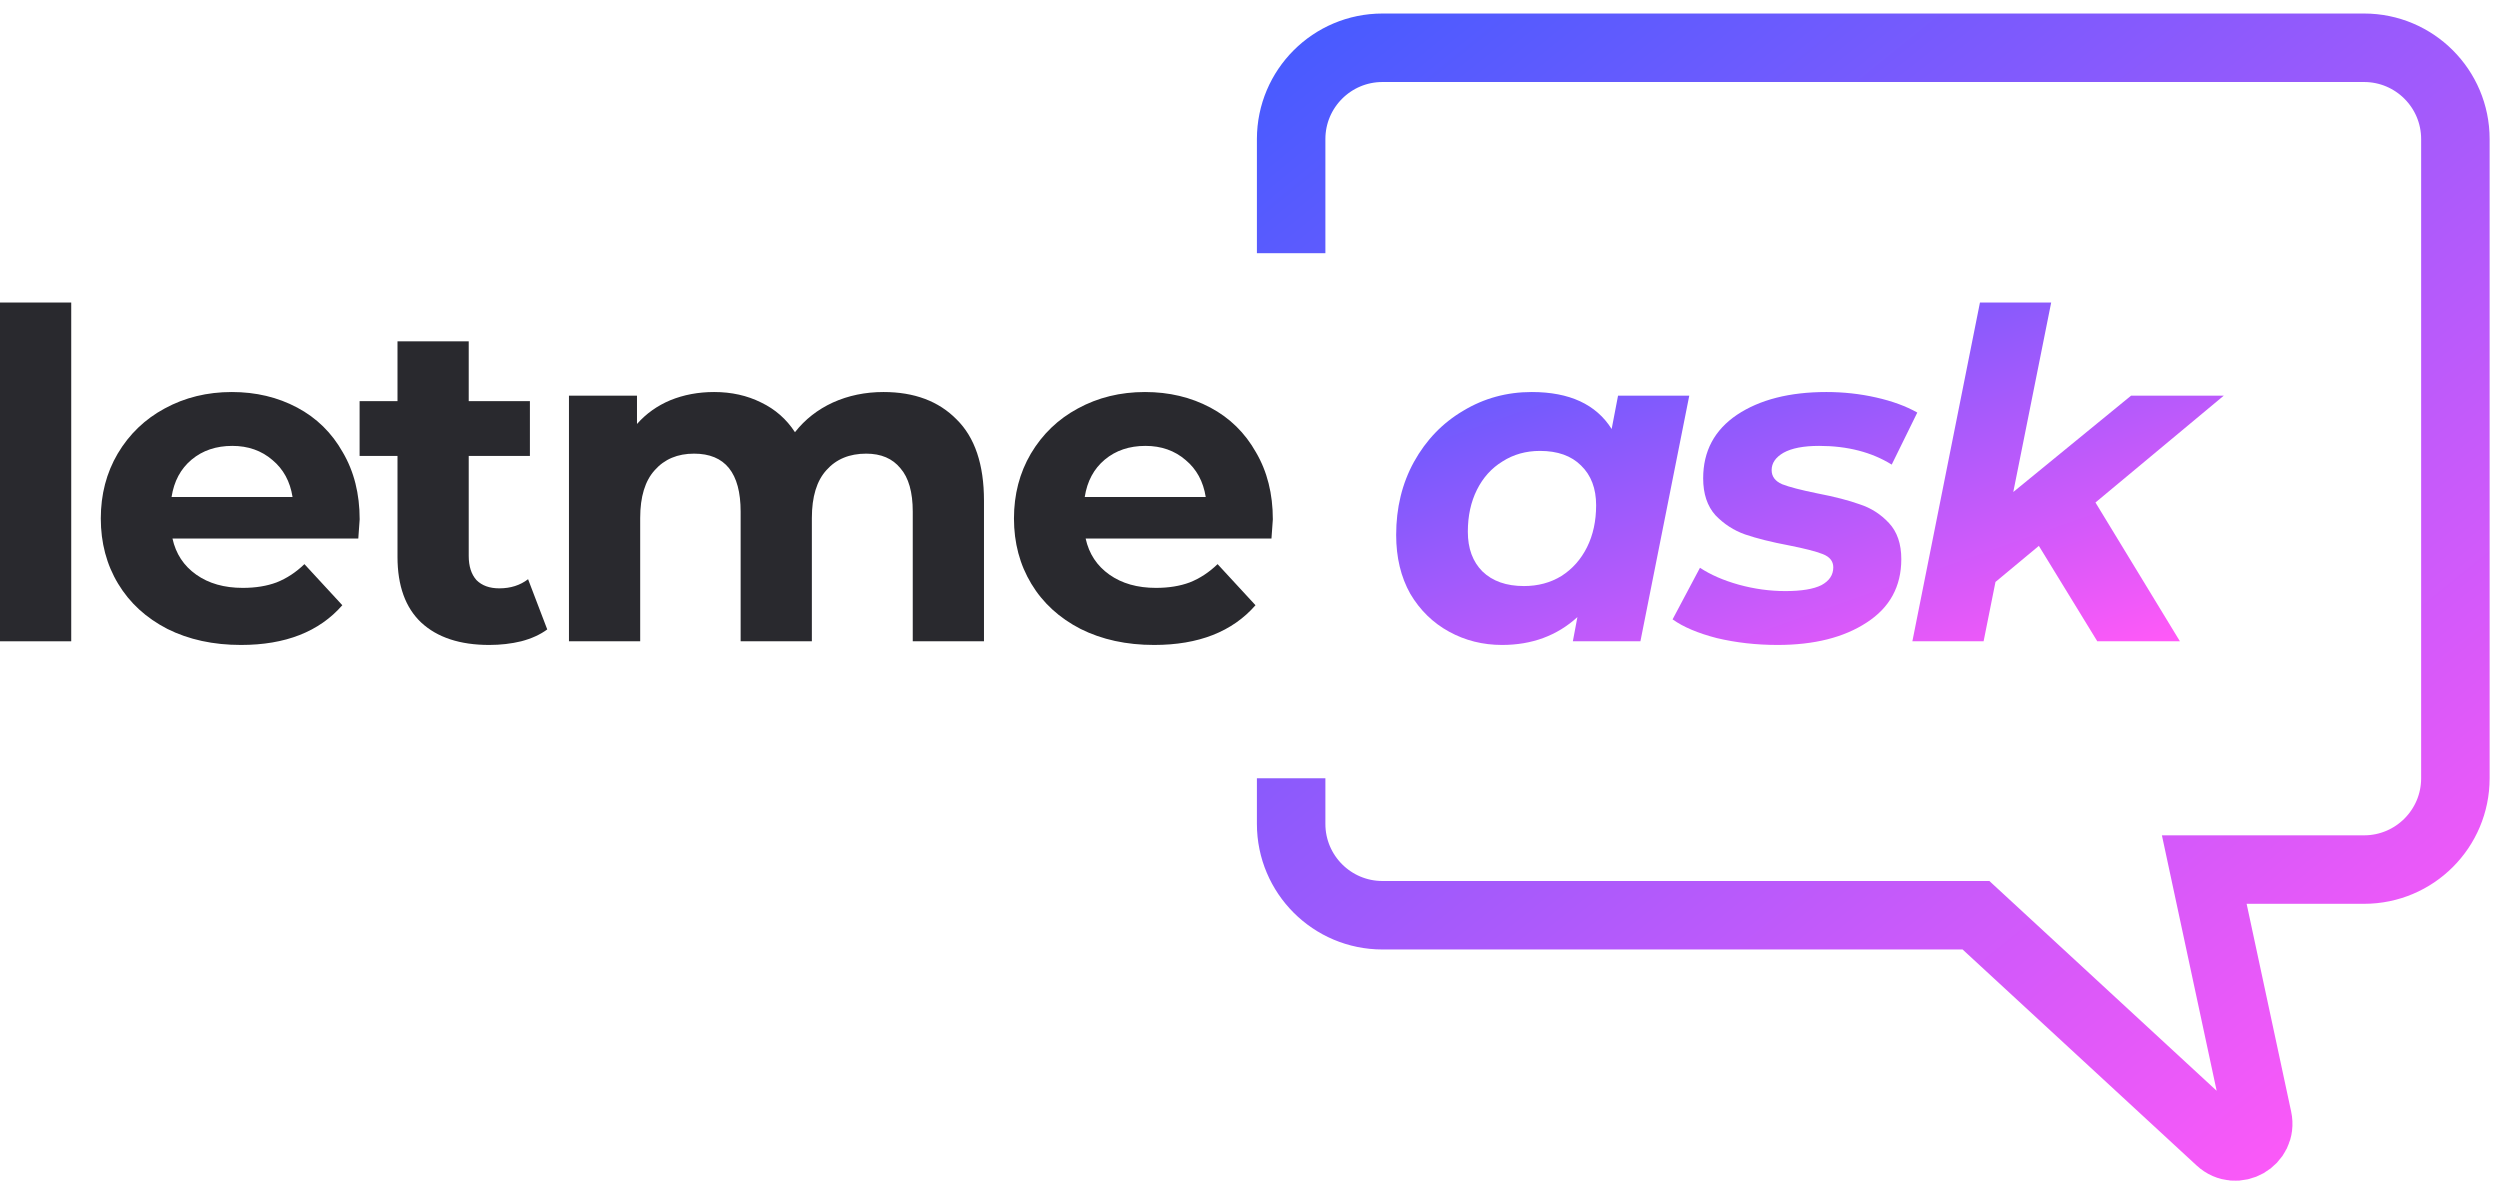
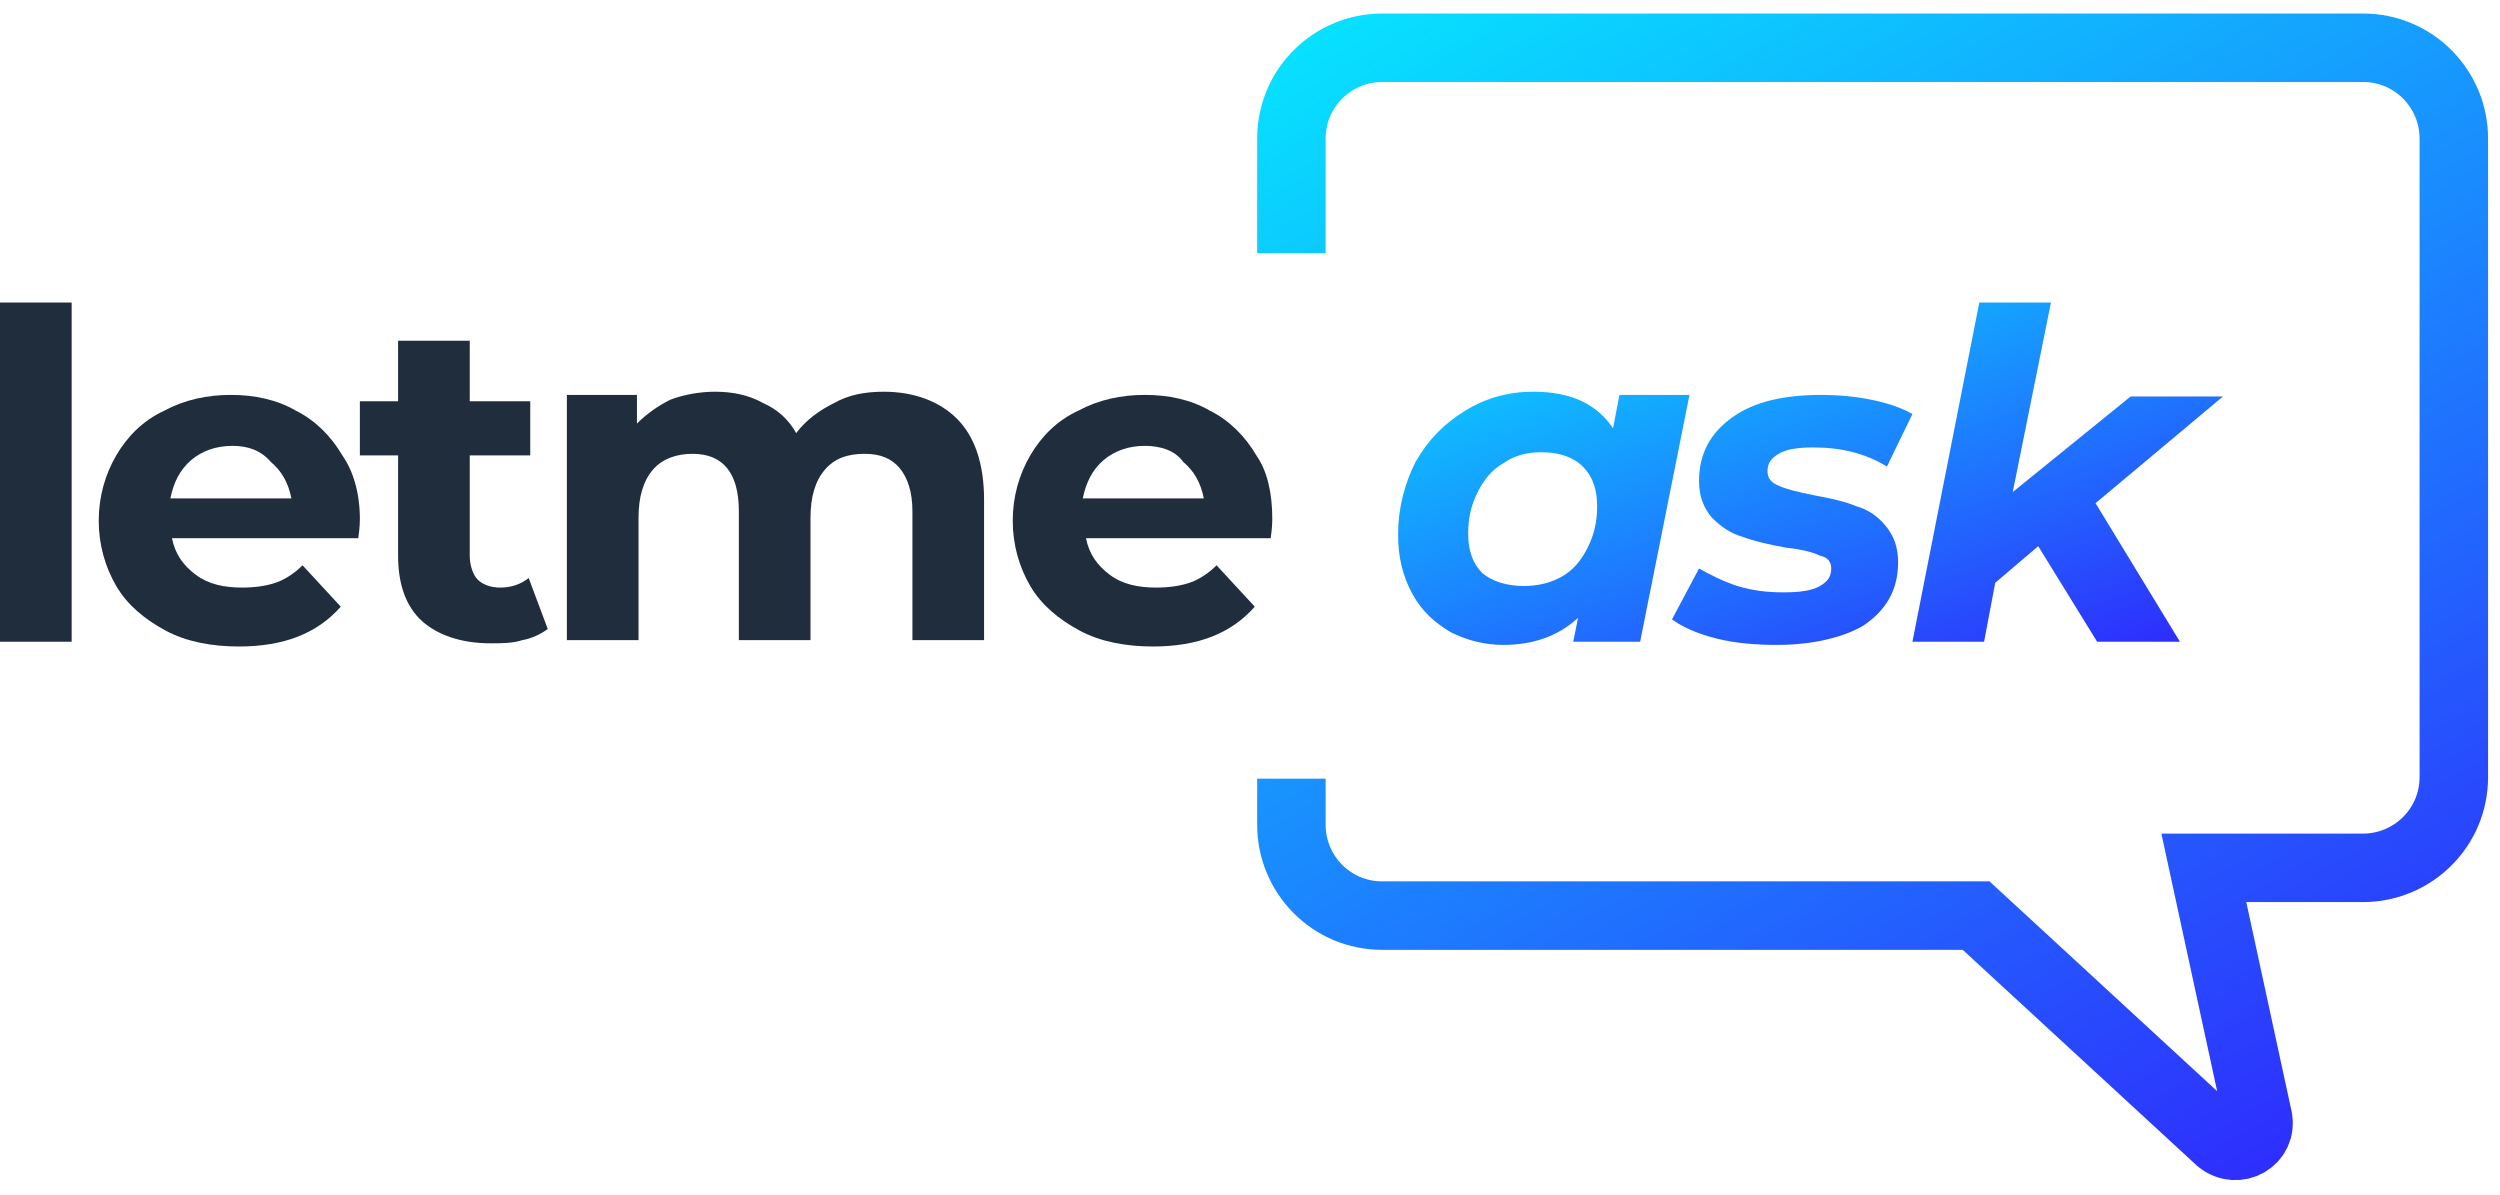
- <svg xmlns="http://www.w3.org/2000/svg" width="157" height="75" viewBox="0 0 157 75" fill="none">
-   <path d="M0 18.999H4.473V40.273H0V18.999Z" fill="#29292E" />
-   <path d="M22.587 32.618C22.587 32.675 22.558 33.077 22.501 33.822H10.832C11.042 34.778 11.539 35.533 12.323 36.087C13.106 36.642 14.081 36.919 15.247 36.919C16.05 36.919 16.757 36.804 17.369 36.575C18 36.326 18.583 35.944 19.118 35.428L21.498 38.008C20.045 39.671 17.923 40.503 15.133 40.503C13.393 40.503 11.854 40.168 10.516 39.499C9.178 38.811 8.146 37.865 7.42 36.661C6.693 35.457 6.33 34.09 6.33 32.561C6.33 31.051 6.684 29.694 7.391 28.489C8.117 27.266 9.102 26.32 10.344 25.651C11.606 24.963 13.011 24.619 14.559 24.619C16.069 24.619 17.436 24.944 18.659 25.593C19.883 26.243 20.838 27.18 21.526 28.403C22.234 29.608 22.587 31.012 22.587 32.618ZM14.588 28.002C13.575 28.002 12.724 28.289 12.036 28.862C11.348 29.436 10.927 30.219 10.774 31.213H18.372C18.22 30.238 17.799 29.464 17.111 28.891C16.423 28.298 15.582 28.002 14.588 28.002Z" fill="#29292E" />
-   <path d="M34.367 39.528C33.928 39.853 33.383 40.102 32.733 40.273C32.102 40.426 31.433 40.503 30.726 40.503C28.891 40.503 27.467 40.035 26.454 39.098C25.46 38.161 24.963 36.785 24.963 34.969V28.633H22.583V25.192H24.963V21.436H29.436V25.192H33.278V28.633H29.436V34.912C29.436 35.562 29.598 36.068 29.923 36.431C30.267 36.776 30.745 36.948 31.357 36.948C32.064 36.948 32.666 36.756 33.163 36.374L34.367 39.528Z" fill="#29292E" />
-   <path d="M55.486 24.619C57.417 24.619 58.946 25.192 60.074 26.339C61.221 27.467 61.794 29.168 61.794 31.443V40.273H57.321V32.131C57.321 30.907 57.063 29.999 56.547 29.407C56.05 28.795 55.333 28.489 54.397 28.489C53.345 28.489 52.514 28.833 51.902 29.522C51.291 30.191 50.985 31.194 50.985 32.532V40.273H46.512V32.131C46.512 29.703 45.537 28.489 43.587 28.489C42.555 28.489 41.733 28.833 41.122 29.522C40.51 30.191 40.204 31.194 40.204 32.532V40.273H35.731V24.848H40.003V26.626C40.577 25.976 41.275 25.479 42.096 25.135C42.938 24.791 43.855 24.619 44.849 24.619C45.938 24.619 46.923 24.838 47.802 25.278C48.681 25.699 49.389 26.32 49.924 27.142C50.555 26.339 51.348 25.718 52.304 25.278C53.279 24.838 54.339 24.619 55.486 24.619Z" fill="#29292E" />
-   <path d="M79.934 32.618C79.934 32.675 79.906 33.077 79.848 33.822H68.179C68.389 34.778 68.886 35.533 69.67 36.087C70.454 36.642 71.428 36.919 72.594 36.919C73.397 36.919 74.104 36.804 74.716 36.575C75.347 36.326 75.93 35.944 76.465 35.428L78.845 38.008C77.392 39.671 75.27 40.503 72.48 40.503C70.74 40.503 69.201 40.168 67.864 39.499C66.525 38.811 65.493 37.865 64.767 36.661C64.041 35.457 63.677 34.09 63.677 32.561C63.677 31.051 64.031 29.694 64.738 28.489C65.465 27.266 66.449 26.32 67.692 25.651C68.953 24.963 70.358 24.619 71.906 24.619C73.416 24.619 74.783 24.944 76.006 25.593C77.23 26.243 78.185 27.18 78.874 28.403C79.581 29.608 79.934 31.012 79.934 32.618ZM71.935 28.002C70.922 28.002 70.071 28.289 69.383 28.862C68.695 29.436 68.275 30.219 68.121 31.213H75.72C75.567 30.238 75.146 29.464 74.458 28.891C73.77 28.298 72.929 28.002 71.935 28.002Z" fill="#29292E" />
-   <path d="M106.086 24.848L103.018 40.273H98.775L99.061 38.754C97.781 39.92 96.204 40.503 94.331 40.503C93.126 40.503 92.018 40.226 91.005 39.671C89.992 39.117 89.179 38.324 88.567 37.292C87.975 36.24 87.679 35.007 87.679 33.593C87.679 31.892 88.051 30.363 88.797 29.006C89.561 27.629 90.594 26.559 91.894 25.794C93.193 25.011 94.627 24.619 96.194 24.619C98.564 24.619 100.237 25.393 101.212 26.941L101.613 24.848H106.086ZM95.707 36.804C96.586 36.804 97.37 36.594 98.058 36.173C98.746 35.734 99.281 35.132 99.664 34.367C100.046 33.602 100.237 32.723 100.237 31.729C100.237 30.678 99.922 29.846 99.291 29.235C98.679 28.623 97.819 28.317 96.71 28.317C95.831 28.317 95.047 28.537 94.359 28.977C93.671 29.397 93.136 29.99 92.754 30.754C92.371 31.519 92.18 32.398 92.18 33.392C92.18 34.444 92.486 35.275 93.098 35.887C93.728 36.498 94.598 36.804 95.707 36.804Z" fill="url(#paint0_linear)" />
-   <path d="M111.632 40.503C110.294 40.503 109.023 40.359 107.819 40.073C106.634 39.767 105.707 39.375 105.038 38.897L106.758 35.657C107.427 36.097 108.239 36.451 109.195 36.718C110.17 36.986 111.145 37.12 112.119 37.12C113.133 37.12 113.888 36.995 114.385 36.747C114.882 36.479 115.13 36.106 115.13 35.629C115.13 35.246 114.91 34.969 114.471 34.797C114.031 34.625 113.324 34.444 112.349 34.252C111.24 34.042 110.323 33.813 109.596 33.564C108.889 33.316 108.268 32.914 107.733 32.36C107.217 31.787 106.959 31.012 106.959 30.038C106.959 28.336 107.666 27.008 109.08 26.052C110.514 25.096 112.387 24.619 114.7 24.619C115.77 24.619 116.812 24.733 117.825 24.963C118.838 25.192 119.698 25.508 120.406 25.909L118.8 29.177C117.538 28.394 116.019 28.002 114.241 28.002C113.266 28.002 112.521 28.145 112.005 28.432C111.508 28.719 111.259 29.082 111.259 29.522C111.259 29.923 111.479 30.219 111.919 30.41C112.358 30.582 113.094 30.774 114.127 30.984C115.216 31.194 116.105 31.424 116.793 31.672C117.5 31.901 118.112 32.293 118.628 32.847C119.144 33.402 119.402 34.157 119.402 35.113C119.402 36.833 118.676 38.161 117.223 39.098C115.79 40.035 113.926 40.503 111.632 40.503Z" fill="url(#paint1_linear)" />
-   <path d="M131.595 31.557L136.899 40.273H131.71L128.04 34.281L125.316 36.546L124.57 40.273H120.097L124.341 18.999H128.814L126.434 30.898L133.831 24.848H139.652L131.595 31.557Z" fill="url(#paint2_linear)" />
-   <path d="M81.084 15.902V8.734C81.084 5.567 83.652 3 86.819 3H148.463C151.63 3 154.198 5.567 154.198 8.734V48.875C154.198 52.042 151.63 54.609 148.463 54.609H138.428L141.782 70.26C142.075 71.628 140.436 72.563 139.408 71.614L124.092 57.477H86.819C83.652 57.477 81.084 54.909 81.084 51.742V48.875" stroke="url(#paint3_linear)" stroke-width="4.301" />
-   <defs>
-     <linearGradient id="paint0_linear" x1="87.679" y1="18.999" x2="99.758" y2="53.111" gradientUnits="userSpaceOnUse">
-       <stop stop-color="#485BFF" />
-       <stop offset="1" stop-color="#FF59F8" />
-     </linearGradient>
-     <linearGradient id="paint1_linear" x1="87.679" y1="18.999" x2="99.758" y2="53.111" gradientUnits="userSpaceOnUse">
-       <stop stop-color="#485BFF" />
-       <stop offset="1" stop-color="#FF59F8" />
-     </linearGradient>
-     <linearGradient id="paint2_linear" x1="87.679" y1="18.999" x2="99.758" y2="53.111" gradientUnits="userSpaceOnUse">
-       <stop stop-color="#485BFF" />
-       <stop offset="1" stop-color="#FF59F8" />
-     </linearGradient>
-     <linearGradient id="paint3_linear" x1="81.084" y1="3" x2="141.295" y2="77.547" gradientUnits="userSpaceOnUse">
-       <stop stop-color="#485BFF" />
-       <stop offset="1" stop-color="#FF59F8" />
-     </linearGradient>
-   </defs>
+ <svg xmlns="http://www.w3.org/2000/svg" version="1.1" id="Layer_1" x="0px" y="0px" viewBox="0 0 157 75" style="enable-background:new 0 0 157 75;" xml:space="preserve">
+   <style type="text/css">
+ 	.st0{fill:#1F2D3D;}
+ 	.st1{fill:url(#SVGID_1_);}
+ 	.st2{fill:url(#SVGID_2_);}
+ 	.st3{fill:url(#SVGID_3_);}
+ 	.st4{fill:none;stroke:url(#SVGID_4_);stroke-width:4.301;}
+ </style>
+   <path class="st0" d="M0,19h4.5v21.3H0V19z" />
+   <path class="st0" d="M22.6,32.6c0,0.1,0,0.5-0.1,1.2H10.8c0.2,1,0.7,1.7,1.5,2.3s1.8,0.8,2.9,0.8c0.8,0,1.5-0.1,2.1-0.3  s1.2-0.6,1.7-1.1l2.4,2.6c-1.5,1.7-3.6,2.5-6.4,2.5c-1.7,0-3.3-0.3-4.6-1S8,38,7.3,36.8s-1.1-2.6-1.1-4.1s0.4-2.9,1.1-4.1  s1.7-2.2,3-2.8c1.3-0.7,2.7-1,4.2-1s2.9,0.3,4.1,1c1.2,0.6,2.2,1.6,2.9,2.8C22.2,29.6,22.6,31,22.6,32.6z M14.6,28  c-1,0-1.9,0.3-2.6,0.9c-0.7,0.6-1.1,1.4-1.3,2.4h7.6c-0.2-1-0.6-1.7-1.3-2.3C16.4,28.3,15.6,28,14.6,28z" />
+   <path class="st0" d="M34.4,39.5c-0.4,0.3-1,0.6-1.6,0.7c-0.6,0.2-1.3,0.2-2,0.2c-1.8,0-3.3-0.5-4.3-1.4S25,36.7,25,34.9v-6.3h-2.4  v-3.4H25v-3.8h4.5v3.8h3.8v3.4h-3.8v6.3c0,0.6,0.2,1.2,0.5,1.5s0.8,0.5,1.4,0.5c0.7,0,1.3-0.2,1.8-0.6L34.4,39.5z" />
+   <path class="st0" d="M55.5,24.6c1.9,0,3.5,0.6,4.6,1.7s1.7,2.8,1.7,5.1v8.8h-4.5v-8.1c0-1.2-0.3-2.1-0.8-2.7s-1.2-0.9-2.2-0.9  c-1.1,0-1.9,0.3-2.5,1s-0.9,1.7-0.9,3v7.7h-4.5v-8.1c0-2.4-1-3.6-2.9-3.6c-1,0-1.9,0.3-2.5,1s-0.9,1.7-0.9,3v7.7h-4.5V24.8H40v1.8  c0.6-0.6,1.3-1.1,2.1-1.5c0.8-0.3,1.8-0.5,2.8-0.5c1.1,0,2.1,0.2,3,0.7c0.9,0.4,1.6,1,2.1,1.9c0.6-0.8,1.4-1.4,2.4-1.9  C53.3,24.8,54.3,24.6,55.5,24.6z" />
+   <path class="st0" d="M79.9,32.6c0,0.1,0,0.5-0.1,1.2H68.2c0.2,1,0.7,1.7,1.5,2.3s1.8,0.8,2.9,0.8c0.8,0,1.5-0.1,2.1-0.3  s1.2-0.6,1.7-1.1l2.4,2.6c-1.5,1.7-3.6,2.5-6.4,2.5c-1.7,0-3.3-0.3-4.6-1c-1.3-0.7-2.4-1.6-3.1-2.8c-0.7-1.2-1.1-2.6-1.1-4.1  s0.4-2.9,1.1-4.1s1.7-2.2,3-2.8c1.3-0.7,2.7-1,4.2-1s2.9,0.3,4.1,1c1.2,0.6,2.2,1.6,2.9,2.8C79.6,29.6,79.9,31,79.9,32.6z M71.9,28  c-1,0-1.9,0.3-2.6,0.9s-1.1,1.4-1.3,2.4h7.6c-0.2-1-0.6-1.7-1.3-2.3C73.8,28.3,72.9,28,71.9,28z" />
+   <linearGradient id="SVGID_1_" gradientUnits="userSpaceOnUse" x1="92.481" y1="241.298" x2="104.561" y2="275.41" gradientTransform="matrix(1 0 0 1 0 -224)">
+     <stop offset="0" style="stop-color:#07E1FF" />
+     <stop offset="1" style="stop-color:#2E2EFD" />
+   </linearGradient>
+   <path class="st1" d="M106.1,24.8L103,40.3h-4.2l0.3-1.5c-1.3,1.2-2.9,1.7-4.7,1.7c-1.2,0-2.3-0.3-3.3-0.8c-1-0.6-1.8-1.3-2.4-2.4  c-0.6-1.1-0.9-2.3-0.9-3.7c0-1.7,0.4-3.2,1.1-4.6c0.8-1.4,1.8-2.4,3.1-3.2c1.3-0.8,2.7-1.2,4.3-1.2c2.4,0,4,0.8,5,2.3l0.4-2.1  C101.7,24.8,106.1,24.8,106.1,24.8z M95.7,36.8c0.9,0,1.7-0.2,2.4-0.6c0.7-0.4,1.2-1,1.6-1.8s0.6-1.6,0.6-2.6c0-1.1-0.3-1.9-0.9-2.5  s-1.5-0.9-2.6-0.9c-0.9,0-1.7,0.2-2.4,0.7c-0.7,0.4-1.2,1-1.6,1.8s-0.6,1.6-0.6,2.6c0,1.1,0.3,1.9,0.9,2.5  C93.7,36.5,94.6,36.8,95.7,36.8z" />
+   <linearGradient id="SVGID_2_" gradientUnits="userSpaceOnUse" x1="105.546" y1="236.672" x2="117.626" y2="270.783" gradientTransform="matrix(1 0 0 1 0 -224)">
+     <stop offset="0" style="stop-color:#07E1FF" />
+     <stop offset="1" style="stop-color:#2E2EFD" />
+   </linearGradient>
+   <path class="st2" d="M111.6,40.5c-1.3,0-2.6-0.1-3.8-0.4c-1.2-0.3-2.1-0.7-2.8-1.2l1.7-3.2c0.7,0.4,1.5,0.8,2.4,1.1  c1,0.3,1.9,0.4,2.9,0.4s1.8-0.1,2.3-0.4c0.5-0.3,0.7-0.6,0.7-1.1c0-0.4-0.2-0.7-0.7-0.8c-0.4-0.2-1.1-0.4-2.1-0.5  c-1.1-0.2-2-0.4-2.8-0.7c-0.7-0.2-1.3-0.6-1.9-1.2c-0.5-0.6-0.8-1.3-0.8-2.3c0-1.7,0.7-3,2.1-4s3.3-1.4,5.6-1.4  c1.1,0,2.1,0.1,3.1,0.3s1.9,0.5,2.6,0.9l-1.6,3.3c-1.3-0.8-2.8-1.2-4.6-1.2c-1,0-1.7,0.1-2.2,0.4s-0.7,0.6-0.7,1.1  c0,0.4,0.2,0.7,0.7,0.9c0.4,0.2,1.2,0.4,2.2,0.6c1.1,0.2,2,0.4,2.7,0.7c0.7,0.2,1.3,0.6,1.8,1.2s0.8,1.3,0.8,2.3c0,1.7-0.7,3-2.2,4  C115.8,40,113.9,40.5,111.6,40.5z" />
+   <linearGradient id="SVGID_3_" gradientUnits="userSpaceOnUse" x1="120.872" y1="231.245" x2="132.951" y2="265.357" gradientTransform="matrix(1 0 0 1 0 -224)">
+     <stop offset="0" style="stop-color:#07E1FF" />
+     <stop offset="1" style="stop-color:#2E2EFD" />
+   </linearGradient>
+   <path class="st3" d="M131.6,31.6l5.3,8.7h-5.2l-3.7-6l-2.7,2.3l-0.7,3.7h-4.5l4.2-21.3h4.5l-2.4,11.9l7.4-6h5.8L131.6,31.6z" />
+   <linearGradient id="SVGID_4_" gradientUnits="userSpaceOnUse" x1="142.532" y1="2.567" x2="96.643" y2="82.048" gradientTransform="matrix(1 0 0 -1 0 76)">
+     <stop offset="0" style="stop-color:#2E2EFD" />
+     <stop offset="1" style="stop-color:#07E1FF" />
+   </linearGradient>
+   <path class="st4" d="M81.1,15.9V8.7c0-3.2,2.6-5.7,5.7-5.7h61.6c3.2,0,5.7,2.6,5.7,5.7v40.1c0,3.2-2.6,5.7-5.7,5.7h-10l3.4,15.7  c0.3,1.4-1.3,2.3-2.4,1.4l-15.3-14.1H86.8c-3.2,0-5.7-2.6-5.7-5.7v-2.9" />
</svg>
